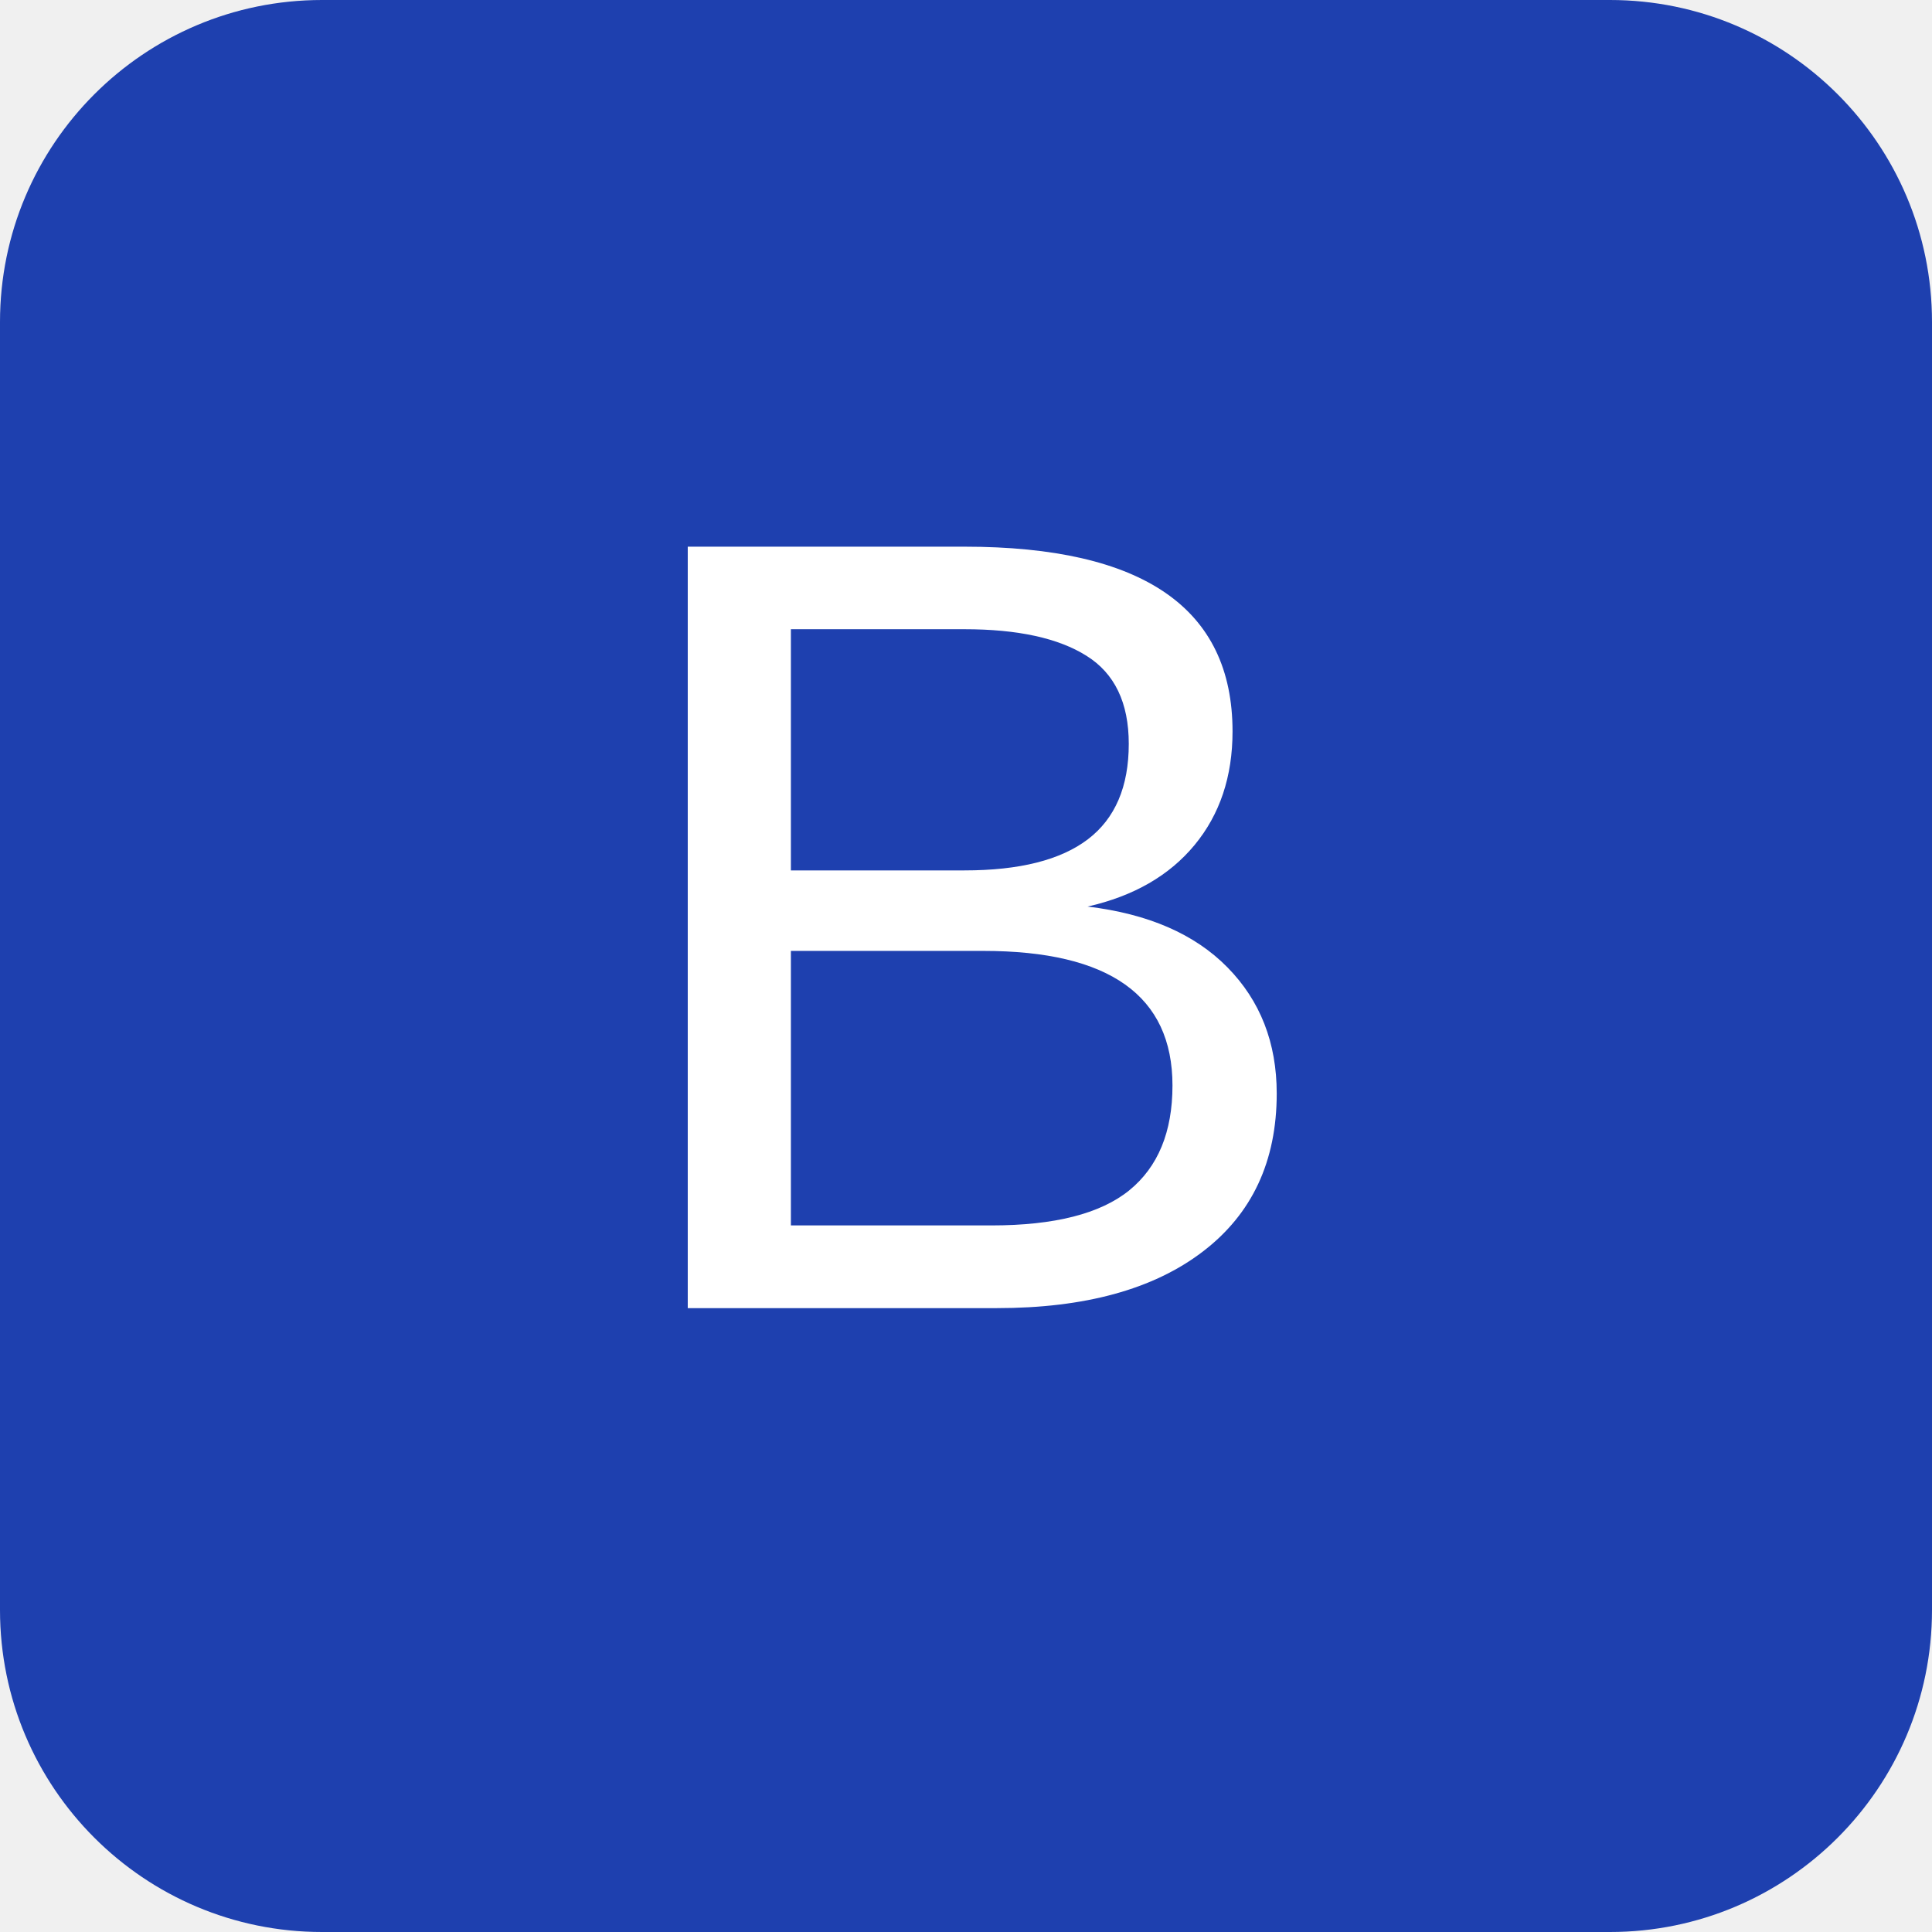
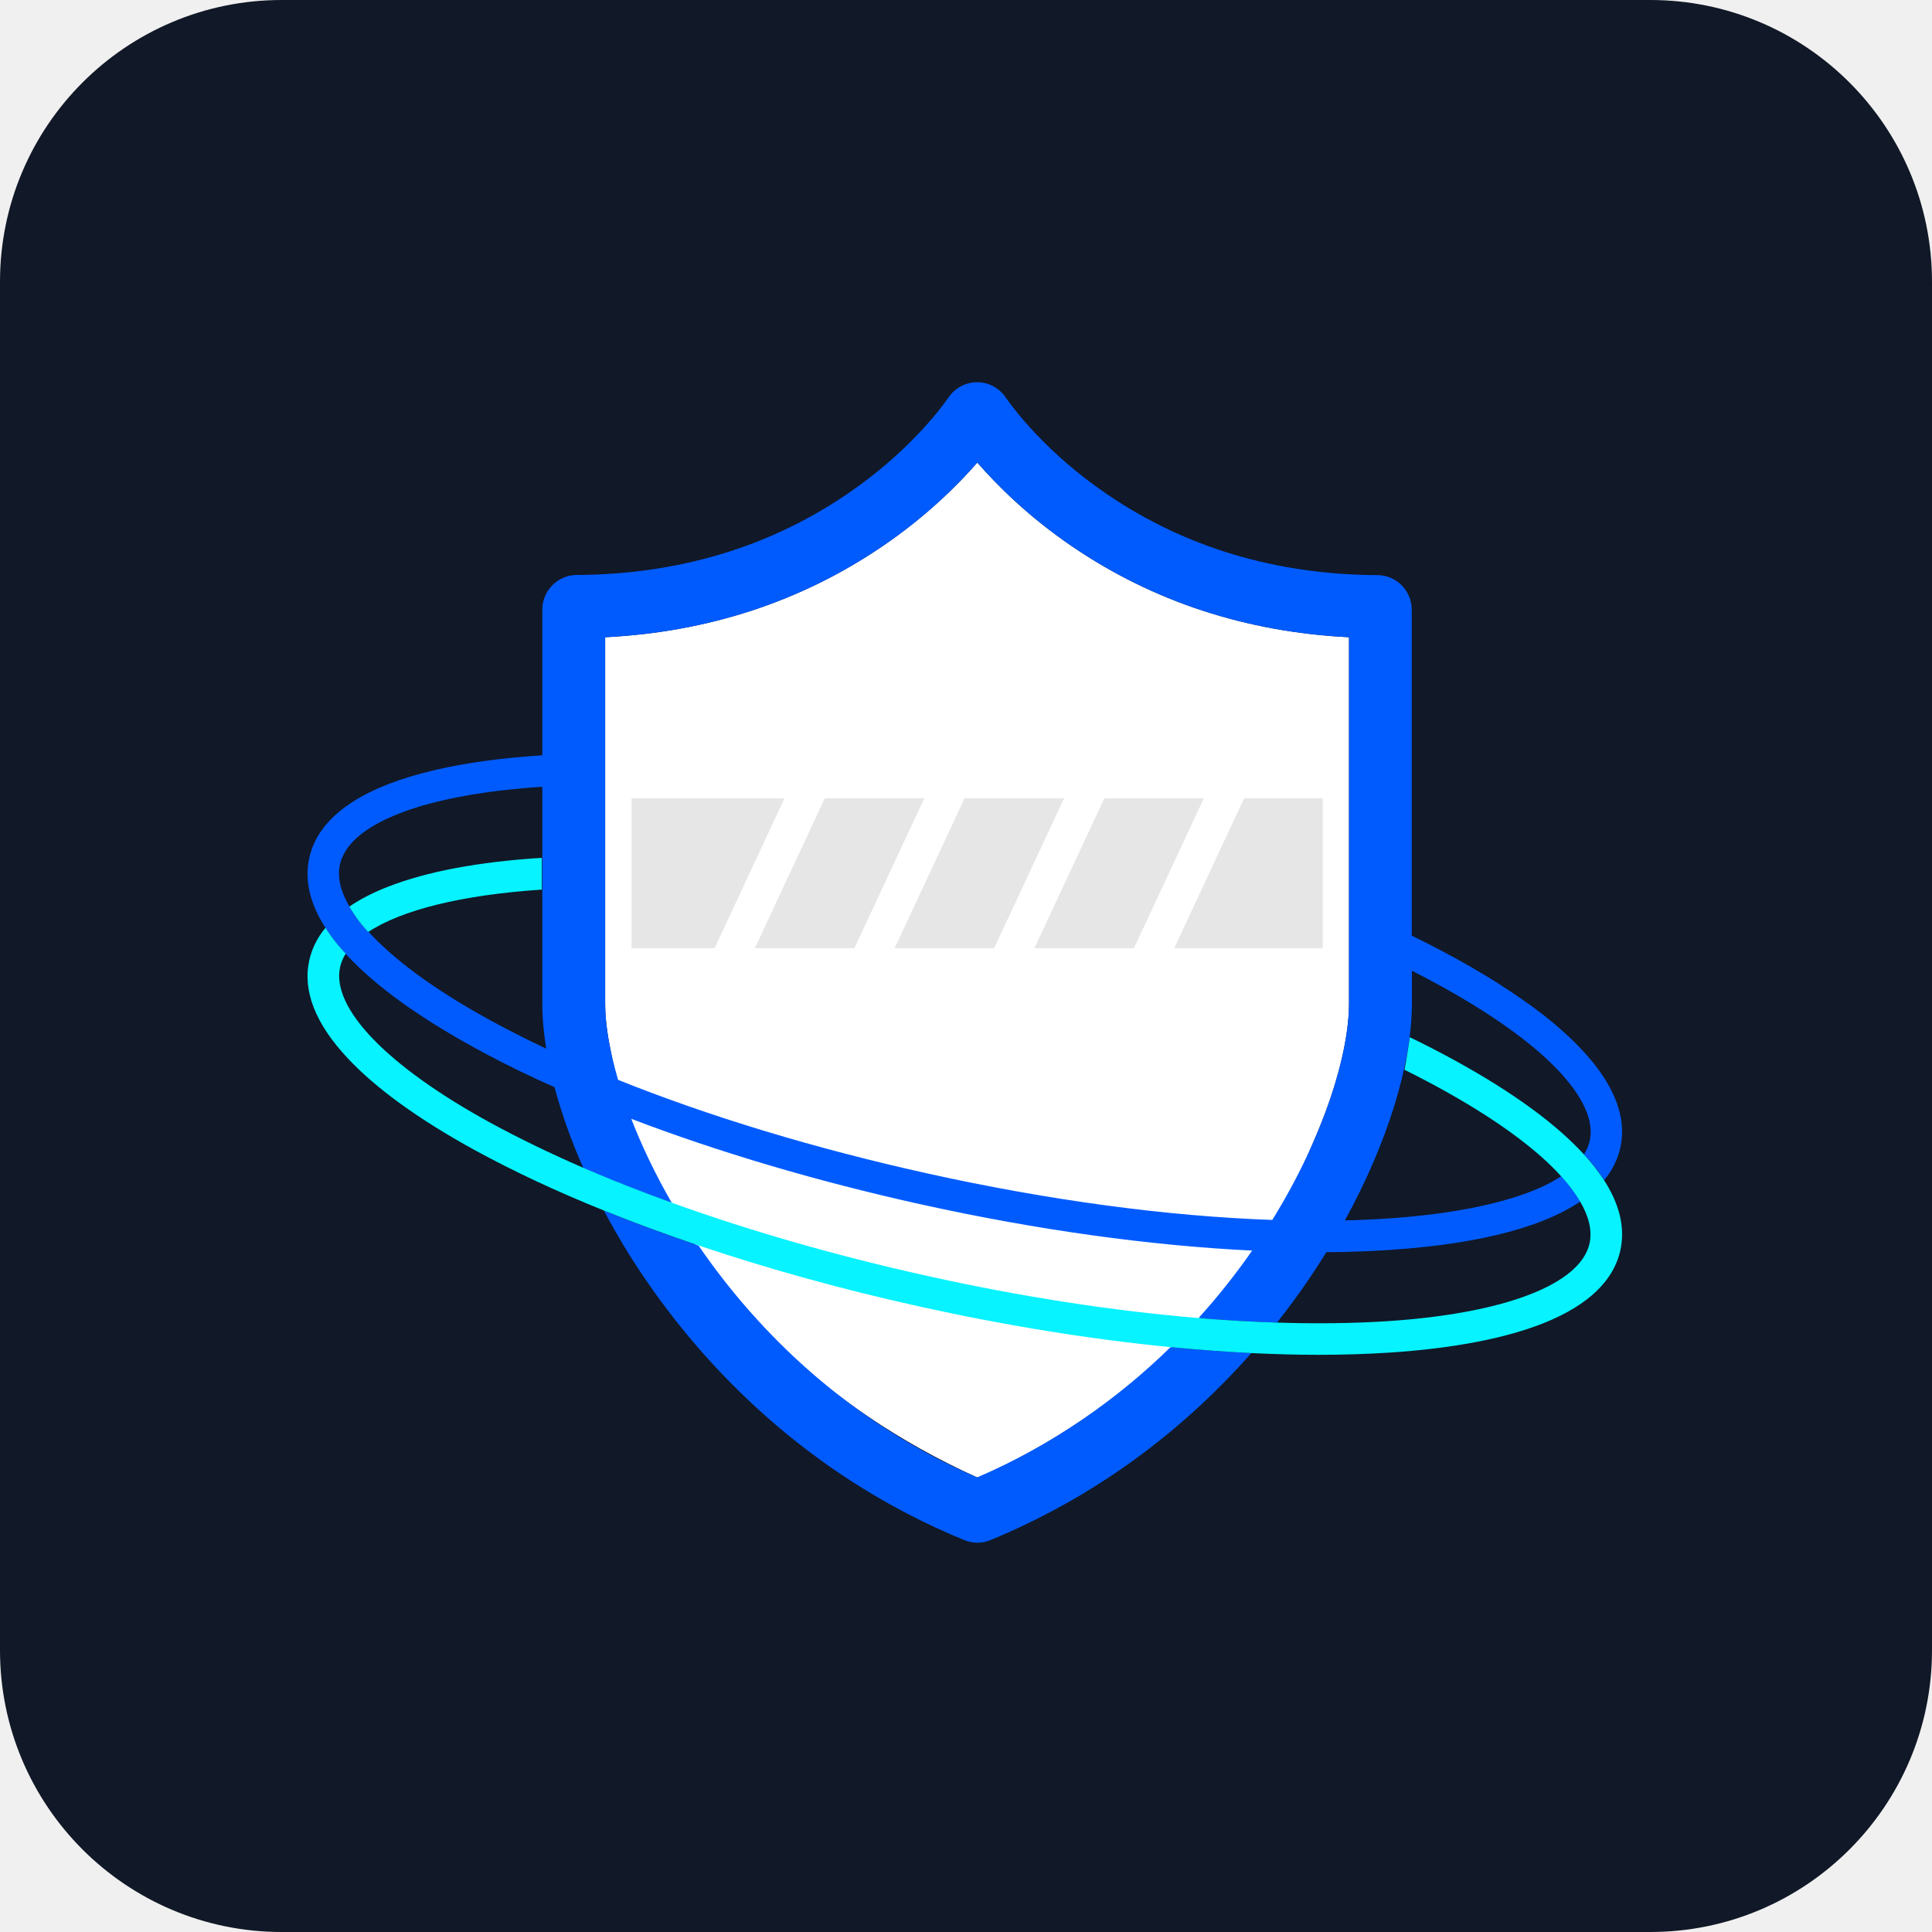
- <svg xmlns="http://www.w3.org/2000/svg" width="192" height="192">
-   <rect width="192" height="192" rx="32" fill="#1e40af" />
-   <text x="96" y="130" font-size="110" text-anchor="middle" font-family="Arial" fill="white">B</text>
+ <svg xmlns="http://www.w3.org/2000/svg" width="192" height="192" viewBox="0 0 192 192">
+   <rect width="192" height="192" rx="28" fill="#111827" />
+   <g transform="translate(16, 16)">
+     <svg width="160" height="160" viewBox="0 0 1024 1024" class="icon" version="1.1">
+       <path d="M579.3 245c-27.6-18.8-47.5-38.7-60.1-53.2-12.6 14.5-32.6 34.3-60.3 53.2-51.7 35.2-110.9 54.6-176.4 57.9v232.9c0 8.5 1.1 18.4 3.4 29.4 0 0 28.5 179.4 233.3 272.1 0 0 148.7-56.3 214-214 15.2-34.7 22.4-65.8 22.4-87.5V302.9c-65.5-3.3-124.7-22.7-176.3-57.9z" fill="#FFFFFF" />
+       <path d="M618.8 500.7l44.5-95.4H600l-44.5 95.4zM422.2 405.3l-44.5 95.4H441l44.5-95.4zM574.4 405.3h-63.3l-44.5 95.4h63.3zM299.3 405.3v95.4h52.8l44.5-95.4zM738.9 500.7v-95.4h-50l-44.5 95.4z" fill="#E6E6E6" />
+       <path d="M519.1 837.3c-80.4-34.8-138.6-91.1-177.2-147.5-20.9-7-41-14.5-60.2-22.2 8.1 15.2 17.2 30.4 27.3 45 35.7 51.9 99.7 122.6 201.8 164.5 2.7 1.1 5.5 1.7 8.3 1.7 2.8 0 5.6-0.5 8.3-1.6 74.3-30.6 128.4-76.3 166.1-119-16.7-0.8-33.9-2.1-51.4-3.8-33.1 32.4-73.9 61.7-123 82.9zM891.3 553.2c-7.4-6.6-15.9-13.3-25.5-19.9-19.5-13.7-43.2-27.4-70.3-40.6V285.5c0-12.2-9.8-22.1-21.8-22.1-64.5-0.3-122.3-17.6-171.9-51.4-38.5-26.2-59.2-53.9-64.7-61.8-4.1-5.9-10.8-9.5-18-9.5-7.1 0-13.9 3.5-18 9.4-5.5 7.9-26.3 35.6-64.8 61.8-49.7 33.8-107.6 51.1-172 51.4-12 0.1-21.8 10-21.8 22.1V378c-12.4 0.8-24.1 1.9-35.1 3.4-24.7 3.3-45.7 8.3-62.8 14.9-29 11.3-45.9 27.1-50.3 47-4.2 19 3.6 39.4 23 60.8l0.1 0.1c0.4 0.4 0.7 0.8 1.1 1.2 18.1 19.4 45.5 39.2 81.5 58.9 2.4 1.3 4.9 2.7 7.4 4 13.4 7.1 27.8 14.1 42.9 20.8 4.4 16.6 10.6 33.9 18.3 51.4 17.8 7.7 36.6 15.1 56.3 22.2-10.6-18.4-19.2-36.5-25.8-53.5 55.3 21.1 117.9 39.7 183.8 54.3 74 16.4 146.4 26.4 211.1 29.5-10.1 14.5-21.4 28.9-34.1 42.9 17.1 1.4 33.8 2.4 49.9 2.9 7.2-9.1 13.6-17.9 19.3-26.2 4.2-6.1 8.2-12.3 12.1-18.6 13.9-0.1 27.2-0.5 40.1-1.4 33.5-2.2 61.9-6.9 84.6-14 5-1.6 9.7-3.2 14.1-5 8.7-3.5 16.3-7.5 22.7-11.8-3.3-5.6-7.5-11-12.1-16.1-6.6 4.4-14.9 8.3-24.7 11.7-21.7 7.6-50.9 12.9-85.9 15.2-8.7 0.6-17.7 1-27 1.2 26.8-48.8 42.6-99.1 42.6-138.1V515c28 14.2 51.8 28.8 70.3 43.1 4.4 3.4 8.4 6.7 12.2 10.1 16.3 14.5 34.8 35.8 30.6 55-0.7 3-1.9 5.8-3.6 8.6 5.1 5.5 9.4 11 12.8 16.4 5.2-6.3 8.6-13.2 10.3-20.7 5-23-7.4-48-36.9-74.3z m-681.7-6.6c-0.7-0.4-1.5-0.8-2.2-1.2-33.9-18.7-59.6-37.7-75.5-55.3-0.1 0-0.1 0.1-0.2 0.1-6.3-6.4-10.4-13.4-11.9-16.1-5.6-9.7-7.8-18.6-6-26.6 4.8-21.9 39-38.3 93.6-46 10.9-1.5 22.6-2.7 35.1-3.5v137.8c0 9 0.9 18.7 2.5 28.8-12.4-5.9-24.3-11.9-35.4-18z m546-10.8c0 31.7-15.5 83.9-48.8 137.7-66.4-2.3-142-12.4-219.5-29.6-71.3-15.8-138.6-36.2-196.6-59.5-5.5-18.8-8.2-35.5-8.2-48.6V302.9c65.5-3.3 124.7-22.7 176.4-57.9 27.7-18.8 47.6-38.7 60.3-53.2 12.6 14.5 32.5 34.3 60.1 53.2 51.6 35.2 110.8 54.6 176.3 57.9v232.9z" fill="#005BFF" />
+       <path d="M242.2 443.2c-40.1 2.5-73 8.7-97.6 18.3-9.6 3.7-17.9 8-24.8 12.7 3 5.2 7.1 10.5 12.1 16.1 21.2-14 59.5-23.5 110.3-26.9v-20.2z" fill="#06F3FF" />
+       <path d="M119.7 474.1c1.5 2.7 5.7 9.7 11.9 16.1 0.1 0 0.1-0.1 0.2-0.1-4.9-5.5-9-10.8-12.1-16 0.1 0 0.1 0 0 0zM917.8 648.2c-3.5-5.4-7.8-10.9-12.8-16.4-4.1-4.4-8.6-8.9-13.7-13.4-22.8-20.3-56.1-41.2-97-61.1-0.4 2.7-2.2 14.7-3.4 20.7 36.8 18.3 66.6 37.2 87.1 55.4 4.2 3.7 8.5 7.9 12.5 12.3 4.6 5 8.8 10.5 12.1 16.1 5.1 8.7 7.9 17.9 6 26.6-5.8 26.1-53.9 44.6-128.6 49.5-21.8 1.4-45.4 1.7-70.2 0.9-16.1-0.5-32.8-1.5-49.9-2.9-54.2-4.5-112.8-13.5-172.6-26.8-57.7-12.8-112.7-28.6-162.3-46.5-19.7-7.1-38.5-14.5-56.3-22.2-21.2-9.2-41-18.8-59-28.6-65.7-35.9-101.5-73-95.8-99.1 0.7-3 1.9-5.9 3.6-8.6l-0.1-0.1c-0.9-0.9-6.6-6.7-12.8-16.3-5.2 6.3-8.6 13.2-10.3 20.7-4.3 19.4 3.9 40.3 24.3 62.1 18.1 19.4 45.5 39.2 81.5 58.9 24.4 13.3 51.9 26.2 81.8 38.2 19.1 7.7 39.2 15.1 60.2 22.2 44 14.8 91.5 28 140.9 38.9 54.8 12.1 108.7 20.8 159.2 25.7 17.6 1.7 34.8 3 51.4 3.8 14.7 0.7 28.9 1.1 42.7 1.1 15.6 0 30.7-0.5 45-1.4 40.9-2.7 74.1-9.1 98.7-19 27.7-11.2 43.9-26.7 48.2-46.1 3.1-14.2-0.4-29.1-10.4-44.6z" fill="#06F3FF" />
+       <path d="M117.4 504.1s-0.1 0-0.1-0.1c0 0 0.1 0 0.1 0.1z" fill="#06F3FF" />
+     </svg>
+   </g>
</svg>
